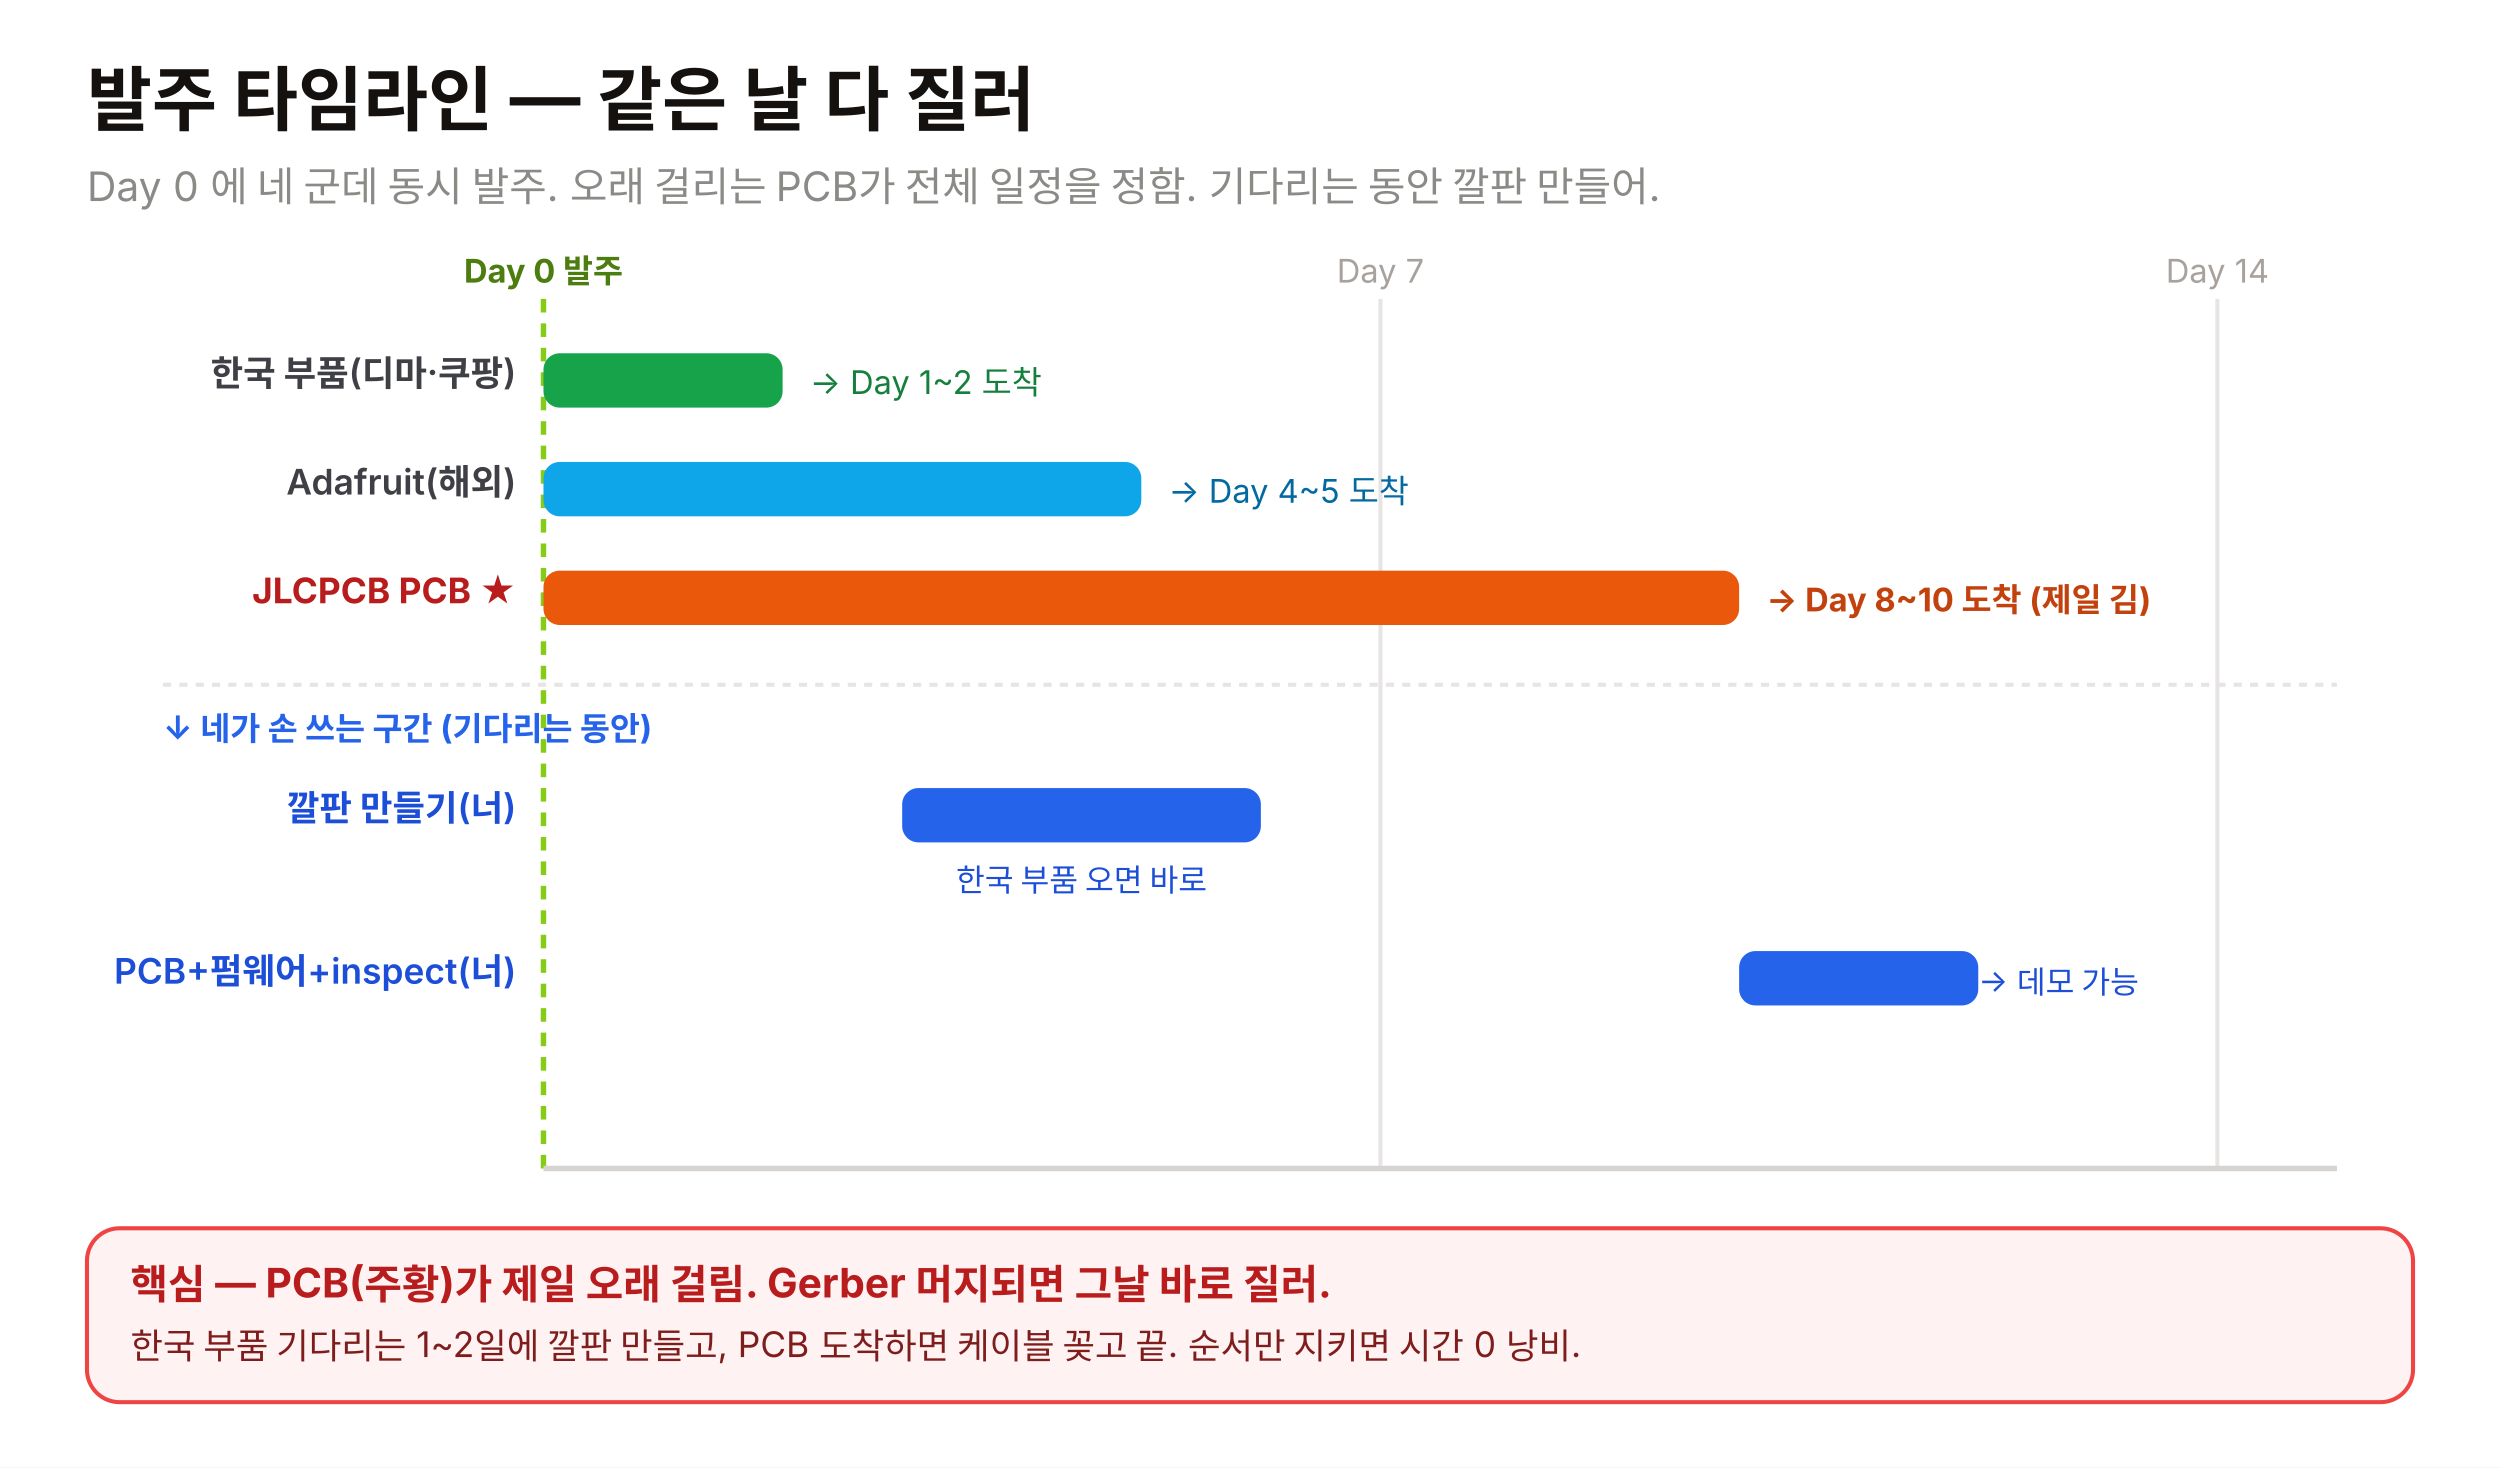
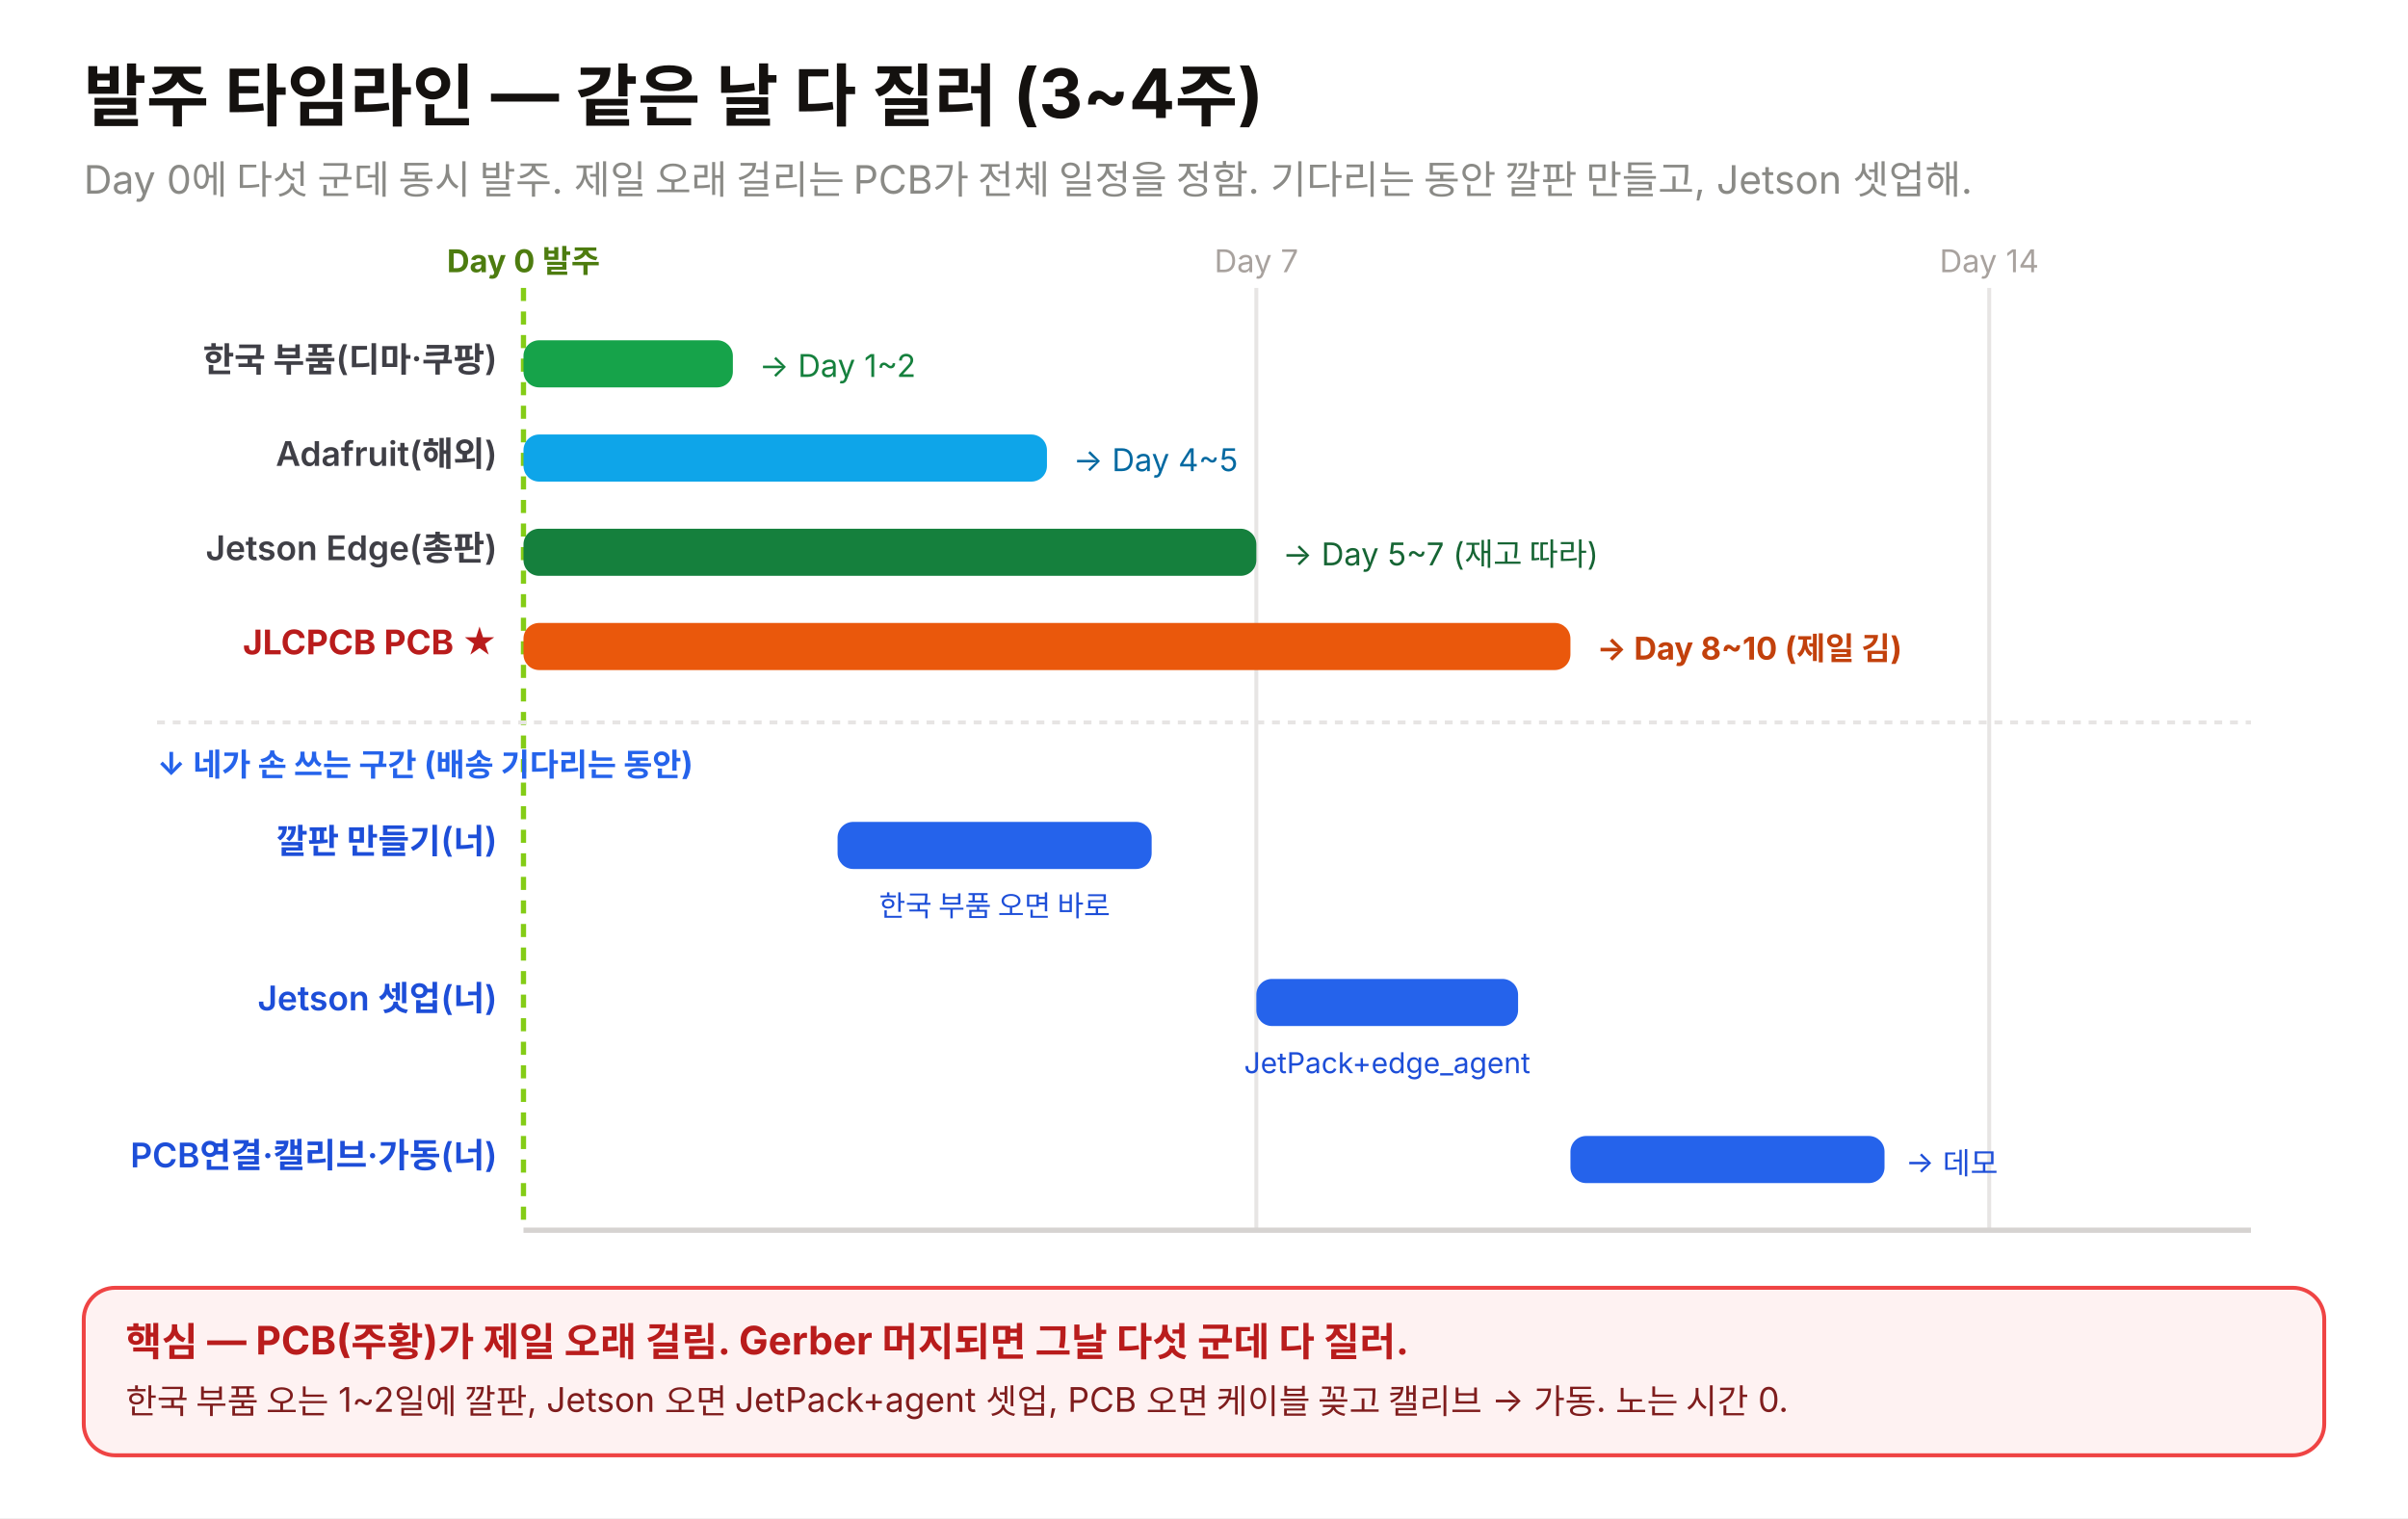
- <svg xmlns="http://www.w3.org/2000/svg" viewBox="0 0 920 540" font-family="-apple-system, 'Segoe UI', 'Apple SD Gothic Neo', 'Malgun Gothic', 'Noto Sans KR', sans-serif">
-   <rect x="0" y="0" width="920" height="540" fill="#ffffff" />
-   <text x="32" y="46" font-size="26" font-weight="700" fill="#14110f">발주 타임라인 — 같은 날 다 질러</text>
-   <text x="32" y="74" font-size="15" fill="#8a8a86">Day 0 에 네 군데 동시 발주. 오래 걸리는 PCB가 전체 일정을 정함. 기다리는 동안 깔판 만들어.</text>
-   <line x1="200" y1="110" x2="200" y2="430" stroke="#84cc16" stroke-width="2" stroke-dasharray="5 4" />
+ <svg xmlns="http://www.w3.org/2000/svg" viewBox="0 0 920 580" font-family="-apple-system, 'Segoe UI', 'Apple SD Gothic Neo', 'Malgun Gothic', 'Noto Sans KR', sans-serif">
+   <rect x="0" y="0" width="920" height="580" fill="#ffffff" />
+   <text x="32" y="46" font-size="26" font-weight="700" fill="#14110f">발주 타임라인 — 같은 날 다 질러 (3~4주)</text>
+   <text x="32" y="74" font-size="15" fill="#8a8a86">Day 0에 다섯 군데 동시 발주. 제일 오래 걸리는 PCB가 전체 일정을 정함. 기다리는 동안 깔판 만들고, Jetson 셋업해.</text>
+   <line x1="200" y1="110" x2="200" y2="470" stroke="#84cc16" stroke-width="2" stroke-dasharray="5 4" />
  <text x="200" y="104" font-size="12" fill="#4d7c0f" text-anchor="middle" font-weight="700">Day 0 발주</text>
-   <line x1="508" y1="110" x2="508" y2="430" stroke="#e7e5e4" stroke-width="1.5" />
-   <text x="508" y="104" font-size="12" fill="#a8a29e" text-anchor="middle">Day 7</text>
-   <line x1="816" y1="110" x2="816" y2="430" stroke="#e7e5e4" stroke-width="1.5" />
-   <text x="816" y="104" font-size="12" fill="#a8a29e" text-anchor="middle">Day 14</text>
-   <defs>
-     <marker id="tip" markerWidth="9" markerHeight="9" refX="6" refY="3" orient="auto" markerUnits="strokeWidth">
-       <path d="M0,0 L6,3 L0,6 Z" fill="#3f3f46" />
-     </marker>
-   </defs>
+   <line x1="480" y1="110" x2="480" y2="470" stroke="#e7e5e4" stroke-width="1.5" />
+   <text x="480" y="104" font-size="12" fill="#a8a29e" text-anchor="middle">Day 7</text>
+   <line x1="760" y1="110" x2="760" y2="470" stroke="#e7e5e4" stroke-width="1.5" />
+   <text x="760" y="104" font-size="12" fill="#a8a29e" text-anchor="middle">Day 14</text>
  <text x="190" y="142" font-size="13" fill="#3f3f46" text-anchor="end" font-weight="600">한국 부품(디마·쿠팡)</text>
-   <rect x="200" y="130" width="88" height="20" rx="6" fill="#16a34a" />
-   <text x="298" y="145" font-size="12" fill="#15803d">→ Day 1~2 도착</text>
-   <text x="190" y="182" font-size="13" fill="#3f3f46" text-anchor="end" font-weight="600">Adafruit(해외)</text>
-   <rect x="200" y="170" width="220" height="20" rx="6" fill="#0ea5e9" />
-   <text x="430" y="185" font-size="12" fill="#0369a1">→ Day 4~5 도착</text>
-   <text x="190" y="222" font-size="13" fill="#b91c1c" text-anchor="end" font-weight="700">JLCPCB PCB ★</text>
-   <rect x="200" y="210" width="440" height="20" rx="6" fill="#ea580c" />
-   <text x="650" y="225" font-size="12" fill="#c2410c" font-weight="700">→ Day 8~10 도착 (제일 김)</text>
-   <line x1="60" y1="252" x2="860" y2="252" stroke="#e7e5e4" stroke-width="1.5" stroke-dasharray="3 3" />
-   <text x="60" y="272" font-size="12" fill="#2563eb" font-weight="700">↓ 네가 손 쓰는 구간 (기다리는 동안)</text>
-   <text x="190" y="302" font-size="13" fill="#1d4ed8" text-anchor="end" font-weight="600">깔판 만들기(너)</text>
-   <rect x="332" y="290" width="132" height="20" rx="6" fill="#2563eb" />
-   <text x="398" y="328" font-size="11.5" fill="#1d4ed8" text-anchor="middle">한국 부품 오면 바로</text>
-   <text x="190" y="362" font-size="13" fill="#1d4ed8" text-anchor="end" font-weight="600">PCB+펌웨어+inspect(너)</text>
-   <rect x="640" y="350" width="88" height="20" rx="6" fill="#2563eb" />
-   <text x="728" y="365" font-size="11.5" fill="#1d4ed8">→ 데모 가능</text>
-   <line x1="200" y1="430" x2="860" y2="430" stroke="#d6d3d1" stroke-width="2" />
-   <rect x="32" y="452" width="856" height="64" rx="12" fill="#fef2f2" stroke="#ef4444" stroke-width="1.5" />
-   <text x="48" y="478" font-size="15" fill="#b91c1c" font-weight="700">핵심 — PCB(주황)가 제일 오래 걸림. Gerber 머지되면 그날 바로 질러.</text>
-   <text x="48" y="500" font-size="13" fill="#7f1d1d">한국 부품 기다리는 1~2일에 깔판 만들고, PCB 도착하면 케이블 꽂고 끝. 순서만 지키면 시간 0 낭비.</text>
+   <rect x="200" y="130" width="80" height="18" rx="6" fill="#16a34a" />
+   <text x="290" y="144" font-size="12" fill="#15803d">→ Day 1~2</text>
+   <text x="190" y="178" font-size="13" fill="#3f3f46" text-anchor="end" font-weight="600">Adafruit(해외)</text>
+   <rect x="200" y="166" width="200" height="18" rx="6" fill="#0ea5e9" />
+   <text x="410" y="180" font-size="12" fill="#0369a1">→ Day 4~5</text>
+   <text x="190" y="214" font-size="13" fill="#3f3f46" text-anchor="end" font-weight="600">Jetson Edge(총판)</text>
+   <rect x="200" y="202" width="280" height="18" rx="6" fill="#15803d" />
+   <text x="490" y="216" font-size="12" fill="#166534">→ Day 5~7 (재고 따라)</text>
+   <text x="190" y="250" font-size="13" fill="#b91c1c" text-anchor="end" font-weight="700">JLCPCB PCB ★</text>
+   <rect x="200" y="238" width="400" height="18" rx="6" fill="#ea580c" />
+   <text x="610" y="252" font-size="12" fill="#c2410c" font-weight="700">→ Day 8~10 (제일 김)</text>
+   <line x1="60" y1="276" x2="860" y2="276" stroke="#e7e5e4" stroke-width="1.5" stroke-dasharray="3 3" />
+   <text x="60" y="296" font-size="12" fill="#2563eb" font-weight="700">↓ 네가 손 쓰는 구간 (배송 기다리는 동안)</text>
+   <text x="190" y="326" font-size="13" fill="#1d4ed8" text-anchor="end" font-weight="600">깔판 만들기(너)</text>
+   <rect x="320" y="314" width="120" height="18" rx="6" fill="#2563eb" />
+   <text x="380" y="350" font-size="11" fill="#1d4ed8" text-anchor="middle">한국 부품 오면 바로</text>
+   <text x="190" y="386" font-size="13" fill="#1d4ed8" text-anchor="end" font-weight="600">Jetson 셋업(너)</text>
+   <rect x="480" y="374" width="100" height="18" rx="6" fill="#2563eb" />
+   <text x="530" y="410" font-size="11" fill="#1d4ed8" text-anchor="middle">JetPack+edge_agent</text>
+   <text x="190" y="446" font-size="13" fill="#1d4ed8" text-anchor="end" font-weight="600">PCB연결·캘리브·가동(너)</text>
+   <rect x="600" y="434" width="120" height="18" rx="6" fill="#2563eb" />
+   <text x="728" y="448" font-size="11.5" fill="#1d4ed8">→ 데모</text>
+   <line x1="200" y1="470" x2="860" y2="470" stroke="#d6d3d1" stroke-width="2" />
+   <rect x="32" y="492" width="856" height="64" rx="12" fill="#fef2f2" stroke="#ef4444" stroke-width="1.5" />
+   <text x="48" y="518" font-size="15" fill="#b91c1c" font-weight="700">핵심 — PCB(주황)가 제일 오래 걸림. Gerber 머지되면 그날 다섯 군데 다 질러.</text>
+   <text x="48" y="540" font-size="13" fill="#7f1d1d">한국 부품 오는 1~2일에 깔판, Jetson 오면 JetPack+agent 셋업, PCB 오면 케이블 꽂고 캘리브 → 가동. 노는 시간 0.</text>
</svg>
